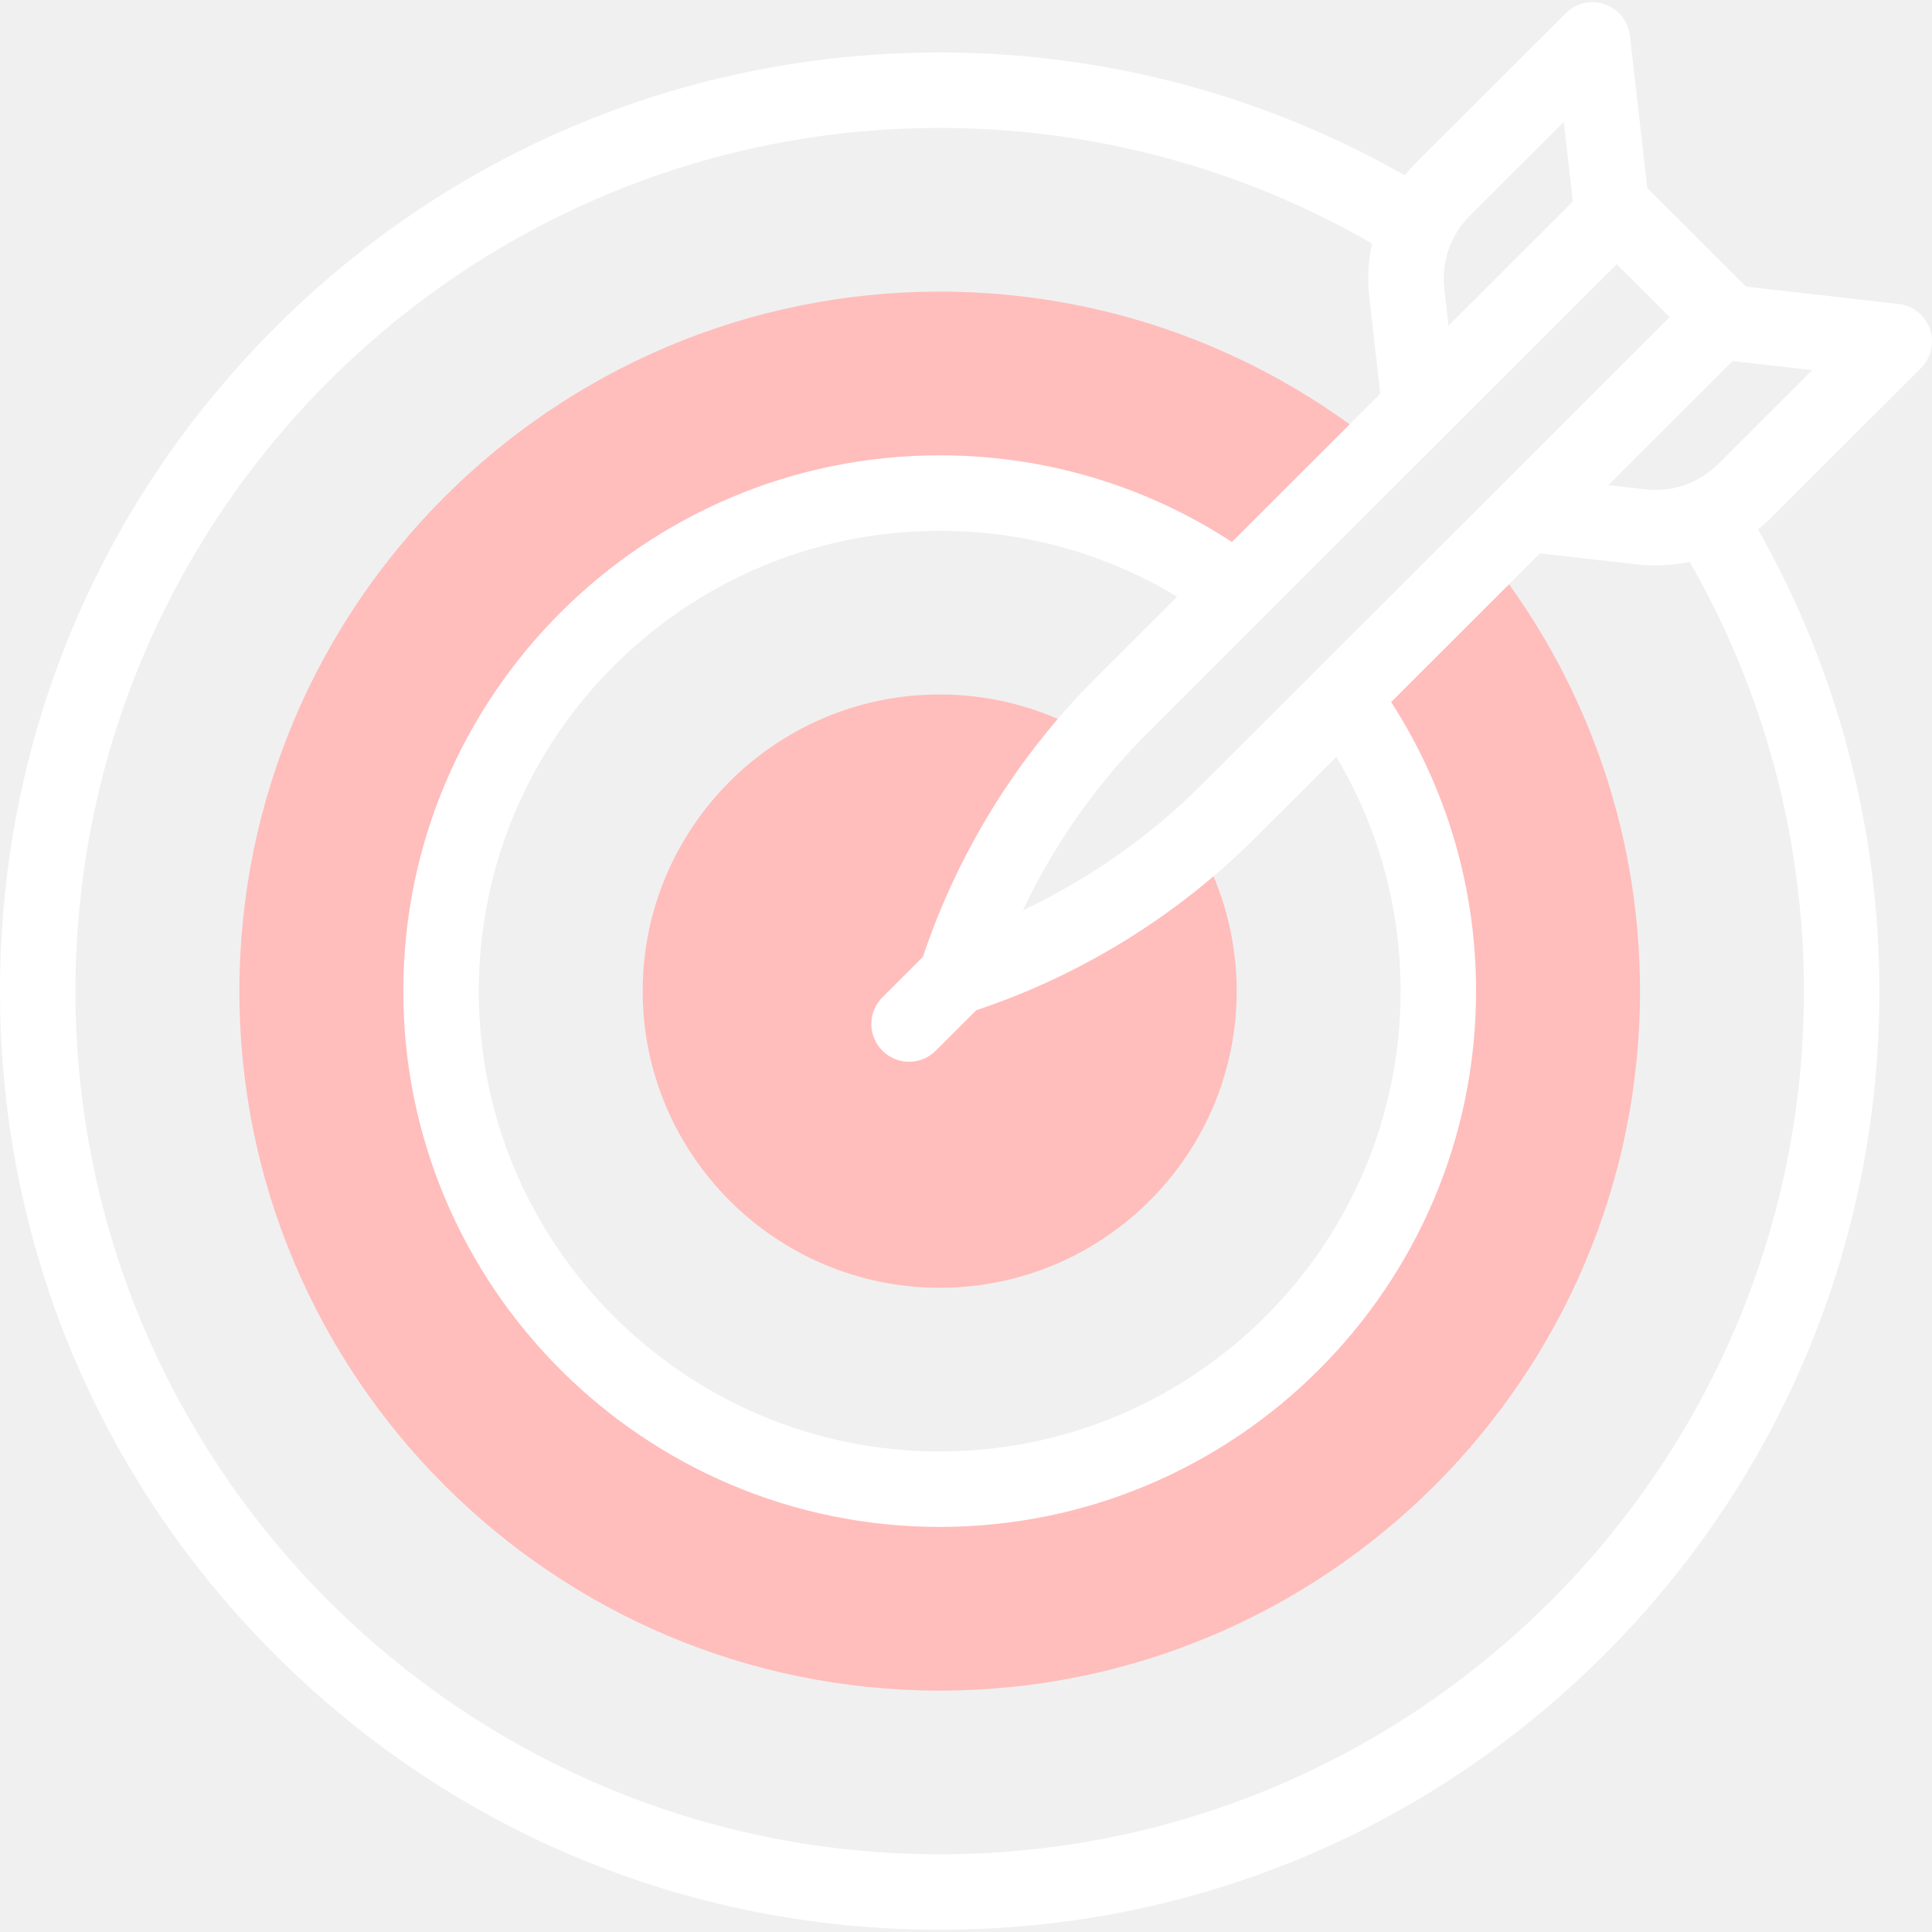
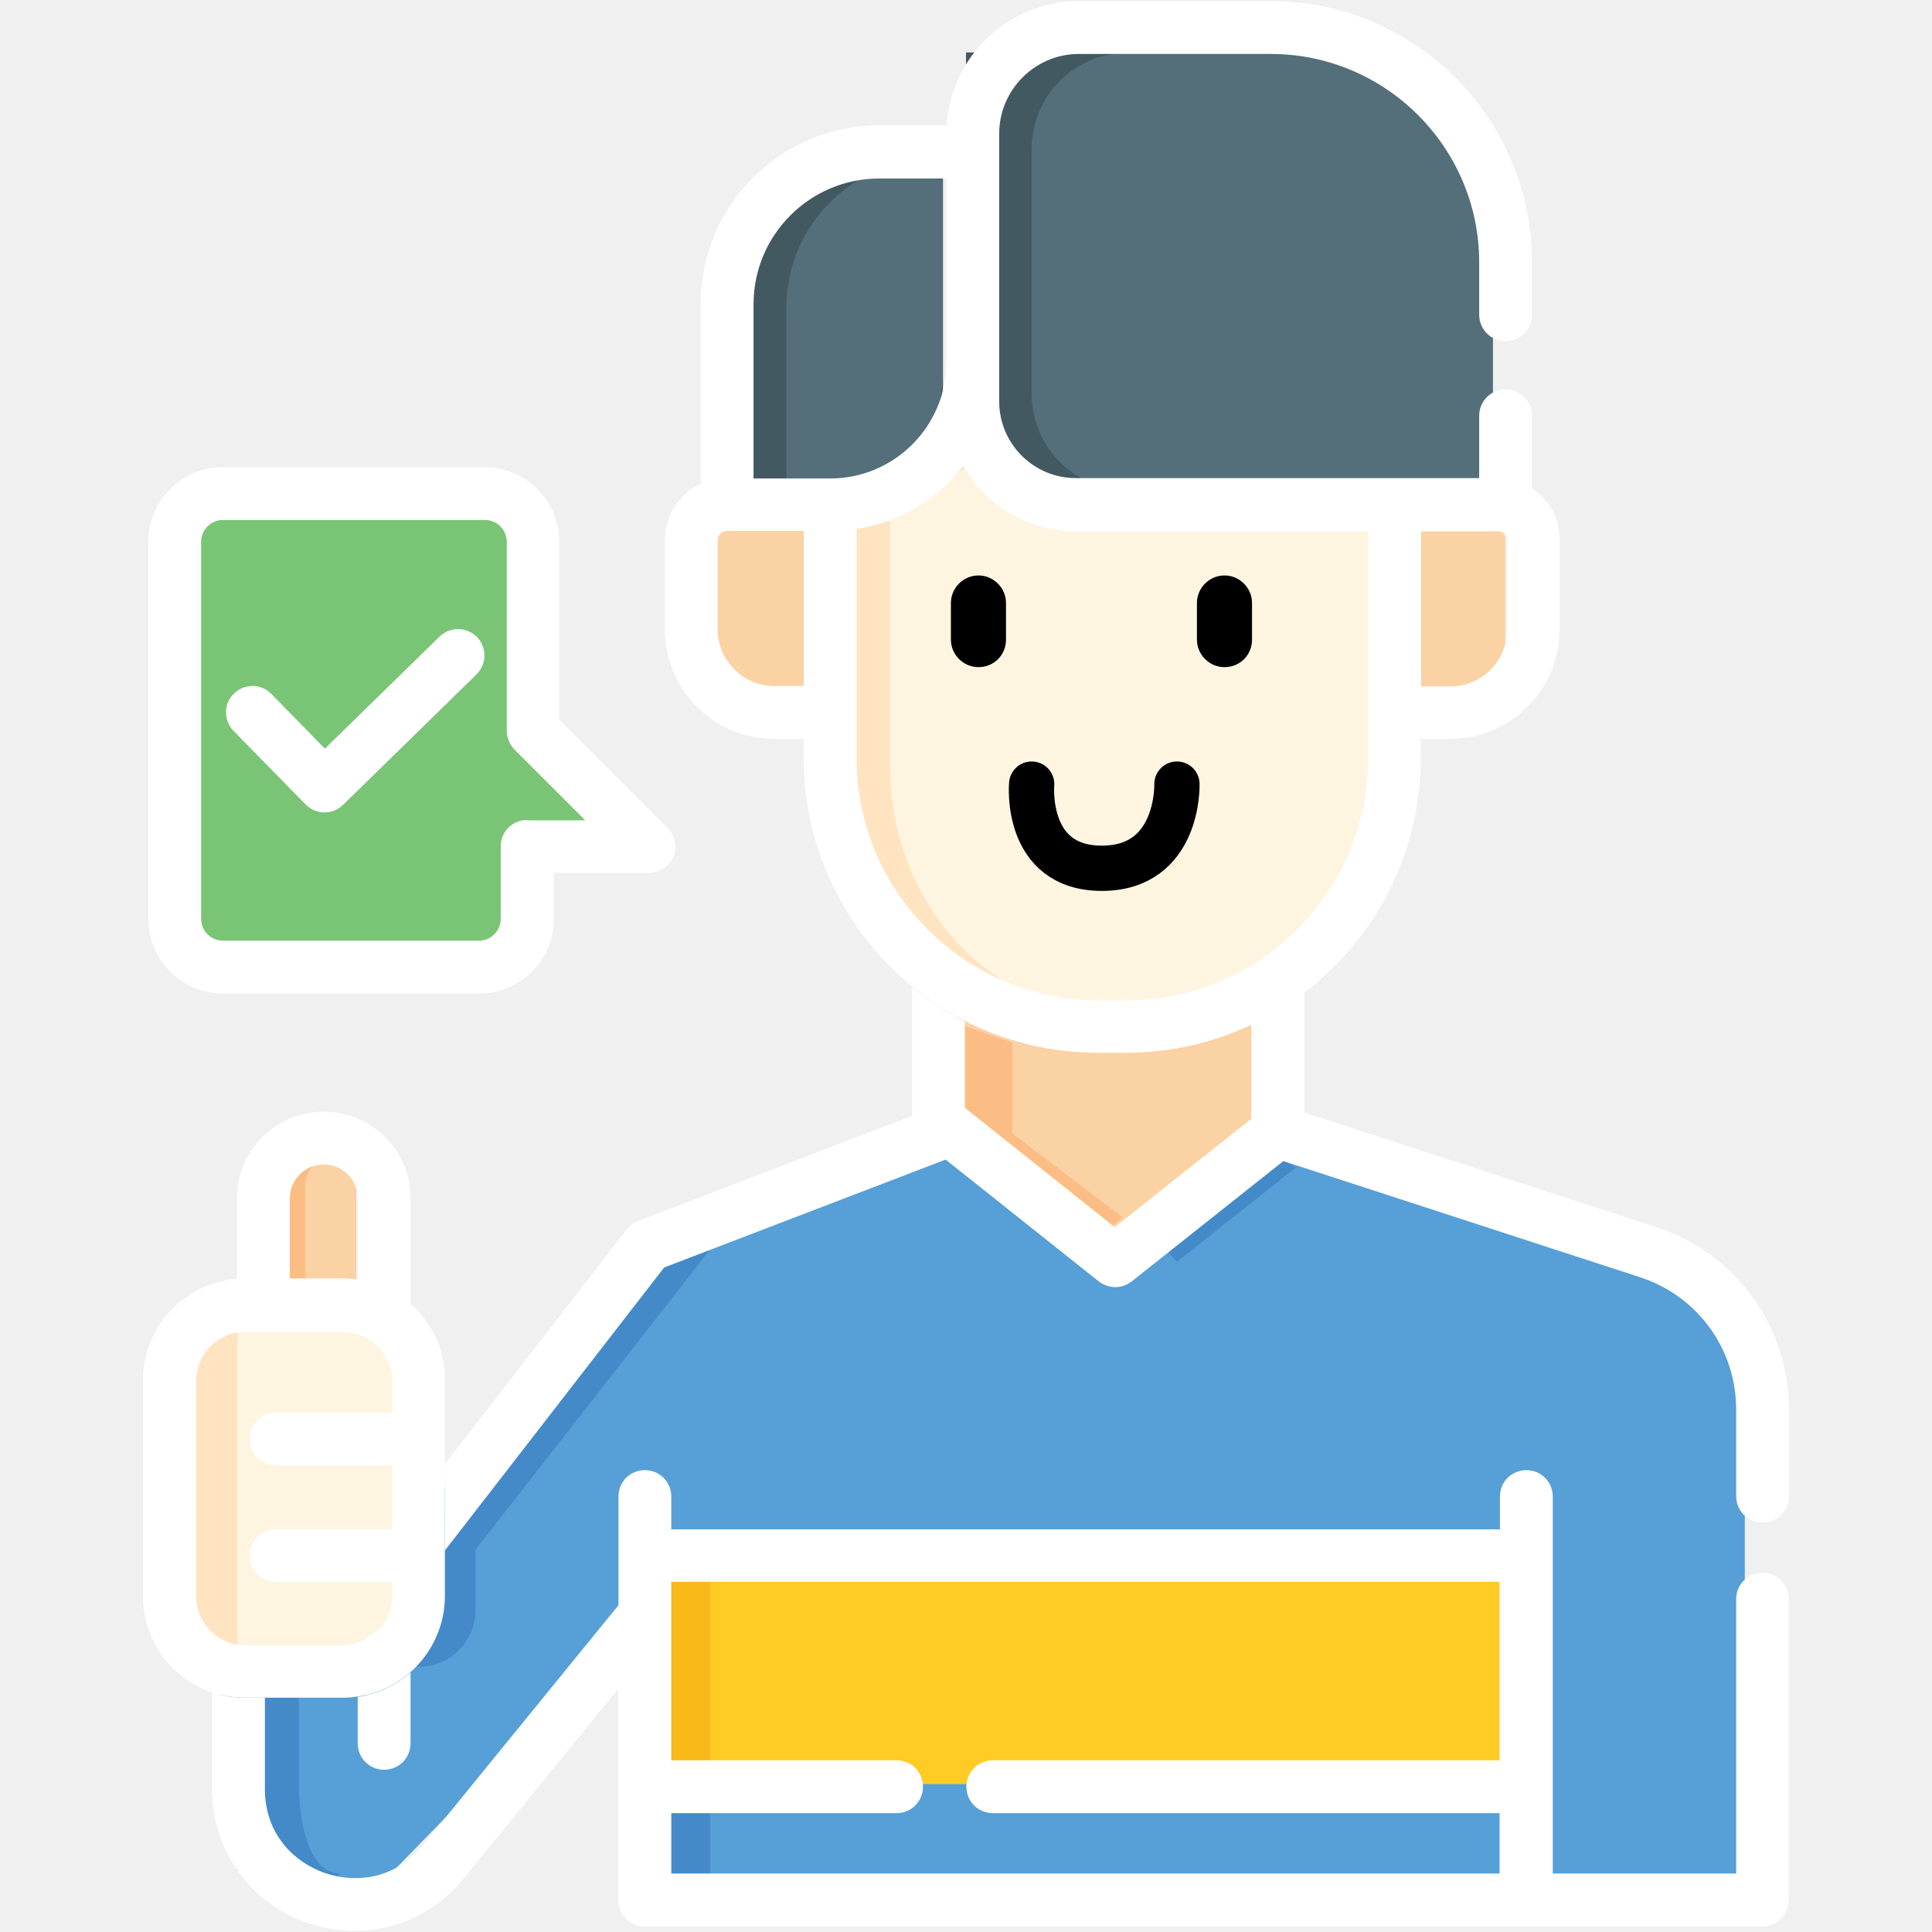
- <svg xmlns="http://www.w3.org/2000/svg" id="Capa_1" enable-background="new 0 0 512 512" height="512" viewBox="0 0 512 512" width="512">
+ <svg xmlns="http://www.w3.org/2000/svg" version="1.1" id="Capa_1" x="0px" y="0px" viewBox="0 0 512 512" style="enable-background:new 0 0 512 512;" xml:space="preserve">
+   <style type="text/css">
+ 	.st0{fill:#435961;}
+ 	.st1{fill:#546F7A;}
+ 	.st2{fill:#FBD2A4;}
+ 	.st3{fill:#FFE4C2;}
+ 	.st4{fill:#FEF5E1;}
+ 	.st5{fill:#FCBD85;}
+ 	.st6{fill:#569FD7;}
+ 	.st7{fill:#FFCB24;}
+ 	.st8{fill:#F7B818;}
+ 	.st9{fill:#448AC9;}
+ 	.st10{fill:#7AC476;}
+ 	.st11{fill:none;stroke:#000000;stroke-width:12;stroke-linecap:round;stroke-linejoin:round;stroke-miterlimit:10;}
+ 	.st12{fill:#FFFFFF;}
+ </style>
  <g>
-     <g fill="#ffbdbc">
-       <path d="m355.718 184.856c16 21.831 25.456 48.734 25.456 77.801 0 72.781-59.28 131.993-132.146 131.993s-132.146-59.212-132.146-131.993 59.28-131.993 132.146-131.993c29.416 0 56.617 9.65 78.598 25.947l38.065-38.021c-31.897-25.82-72.503-41.306-116.663-41.306-102.333 0-185.587 83.158-185.587 185.373s83.254 185.373 185.587 185.373 185.587-83.158 185.587-185.373c0-43.796-15.285-84.093-40.805-115.849z" />
-       <path d="m253.34 258.964c7.527-23.543 19.843-45.232 36.132-63.726-11.827-7.105-25.666-11.194-40.444-11.194-43.398 0-78.704 35.266-78.704 78.614 0 43.347 35.307 78.614 78.704 78.614s78.704-35.266 78.704-78.614c0-14.446-3.922-27.995-10.757-39.64-18.479 16.198-40.134 28.45-63.635 35.946z" />
+     <g>
+       <path class="st0" d="M191.4,129.9h30.3c15.6,0,28.2-12.6,28.2-28.2V42H231c-21.9,0-39.6,17.7-39.6,39.6V129.9z" />
+       <path class="st1" d="M208.5,127.6h13.1c15.6,0,28.2-12.6,28.2-28.2V42h-1.8c-21.9,0-39.6,17.7-39.6,39.6V127.6z" />
+       <rect x="186.3" y="133.4" class="st2" width="27.8" height="52.3" />
+       <path class="st3" d="M256,116.3l-35.4,20.9V203c0,36,29.2,65.2,65.2,65.2h18.3c36,0,65.2-29.2,65.2-65.2v-69.6H278L256,116.3z" />
+       <path class="st4" d="M267.6,116.3l-31.7,20.9V203c0,36,26.2,65.2,58.6,65.2h16.4c32.3,0,58.6-29.2,58.6-65.2v-69.6h-82.1    L267.6,116.3z" />
+       <rect x="372" y="136.7" class="st2" width="26.9" height="51.1" />
+       <polygon class="st2" points="332.1,271.3 248.7,269.4 250,300.4 292.6,329.9 333.7,299.6   " />
+       <polygon class="st5" points="268.3,276.3 268.3,300.4 297.5,322.6 291.2,328.1 251,299.6 251,270.3   " />
+       <polygon class="st6" points="462.4,503.1 462.4,360.8 445,335.3 337.8,303.3 289.4,333.3 247.2,303.3 165.5,331.6 108.3,406.8     100.5,444.9 57.6,445.3 62.7,495.6 93.4,506.9 168.3,430.3 168.9,503.1   " />
+       <polygon class="st7" points="170,413.9 170,472.8 399.7,472.8 399.7,410.7   " />
+       <polygon class="st8" points="188.2,413.7 188.2,470.4 170,470.4 170,413.9   " />
+       <polygon class="st9" points="188.2,476.2 188.2,499.2 172,499.2 172,477.4   " />
+       <path class="st9" d="M79.2,448.5v25.9c0,0,0.3,22,10.7,22l-2.8,8.3c0,0-14.3,2.4-18.2-3.9c-3.9-6.3-9.5-16.3-9.5-22.1    c0-5.8-1.2-25.4-0.5-28.6s4.4-7,7-6.8C68.5,443.4,79.2,448.5,79.2,448.5z" />
+       <path class="st9" d="M190,328.8l-64,81.9v16c0,8.3-6.7,15-15,15h-5.9l6-32.6l58.6-76.8L190,328.8z" />
+       <polygon class="st9" points="343.4,309.4 311.9,334.4 307.7,329.9 338.5,306.7   " />
+       <polygon class="st10" points="136.8,136.7 136.8,192.3 164.9,221.8 136.8,230.4 132.2,252.6 48.4,256.3 44.9,136.7 92.9,129.9       " />
+       <path d="M324.5,176.8L324.5,176.8c-4,0-7.3-3.3-7.3-7.3v-9.7c0-4,3.3-7.3,7.3-7.3h0c4,0,7.3,3.3,7.3,7.3v9.7    C331.8,173.6,328.6,176.8,324.5,176.8z" />
+       <path d="M259.3,176.8L259.3,176.8c-4,0-7.3-3.3-7.3-7.3v-9.7c0-4,3.3-7.3,7.3-7.3l0,0c4,0,7.3,3.3,7.3,7.3v9.7    C266.6,173.6,263.4,176.8,259.3,176.8z" />
+       <path class="st11" d="M273.4,207.8c0,0-2,22.3,18.6,22.3s19.9-22.3,19.9-22.3" />
+       <g>
+         <rect x="44.1" y="351.7" class="st3" width="60.5" height="84.3" />
+         <rect x="63" y="351.7" class="st4" width="41.6" height="84.3" />
+         <rect x="71.2" y="301.4" class="st5" width="23.2" height="44.9" />
+         <path class="st2" d="M87.9,307h6.5v39.3H80.9v-32.3C80.9,310.2,84,307,87.9,307z" />
+       </g>
+       <path class="st0" d="M395.7,129.9H286.4c-16.8,0-30.4-13.6-30.4-30.4V13.9h81.3c32.2,0,58.3,26.1,58.3,58.3V129.9z" />
+       <path class="st1" d="M395.7,129.9h-96.8c-14.1,0-25.5-11.4-25.5-25.5V39.5c0-14.1,11.4-25.5,25.5-25.5h38.4    c32.2,0,58.3,26.1,58.3,58.3V129.9z" />
    </g>
    <g>
-       <path d="m509.067 97.566c2.717-2.714 3.64-6.745 2.374-10.371s-4.496-6.206-8.312-6.641l-40.436-4.595-26.15-26.12-4.6-40.379c-.435-3.813-3.013-7.042-6.636-8.308-3.625-1.27-7.651-.346-10.367 2.364l-39.563 39.518c-1.098 1.097-2.13 2.242-3.094 3.431-37.428-21.326-79.858-32.56-123.255-32.56-66.516 0-129.051 25.873-176.086 72.854-47.037 46.984-72.942 109.453-72.942 175.899s25.905 128.915 72.942 175.898c47.035 46.98 109.57 72.854 176.086 72.854s129.051-25.873 176.086-72.854c47.037-46.983 72.942-109.452 72.942-175.898 0-43.043-11.093-85.149-32.157-122.348 1.25-1.002 2.454-2.078 3.604-3.227zm-53.698 25.367c-5.112 5.107-12.162 7.577-19.354 6.752l-9.797-1.113 32.925-32.887 21.105 2.398zm-136.954 85.048c-13.718 13.702-29.822 24.988-47.351 33.273 8.293-17.499 19.589-33.578 33.302-47.274l124.092-123.949 14.034 14.017zm-73.836 45.602c-.02.02-.04.039-.06.059l-10.671 10.658c-3.907 3.903-3.911 10.235-.008 14.143 1.953 1.955 4.514 2.933 7.075 2.933 2.558 0 5.115-.975 7.067-2.925l10.671-10.659c.021-.021.041-.042.062-.063 27.698-9.239 53.183-24.97 73.835-45.597l21.589-21.564c11.172 18.766 17.035 40.045 17.035 62.091 0 67.268-54.794 121.993-122.146 121.993s-122.146-54.726-122.146-121.993 54.794-121.993 122.146-121.993c22.406 0 43.961 6.01 62.928 17.465l-21.725 21.7c-20.651 20.626-36.401 46.083-45.652 73.752zm169.838-221.275 2.4 21.081-32.945 32.907-1.116-9.801c-.815-7.169 1.646-14.208 6.756-19.312zm63.64 230.35c0 126.134-102.741 228.752-229.028 228.752s-229.029-102.618-229.029-228.752c0-126.135 102.741-228.753 229.028-228.753 40.386 0 79.854 10.571 114.561 30.63-1 4.602-1.254 9.397-.705 14.224v.001l2.915 25.589-39.327 39.282c-23.073-15.048-49.698-22.965-77.444-22.965-78.379 0-142.146 63.698-142.146 141.993s63.767 141.993 142.146 141.993 142.146-63.698 142.146-141.993c0-27.371-7.762-53.728-22.503-76.606l39.453-39.407 25.633 2.912v.001c1.674.189 3.341.283 5 .283 3.055 0 6.075-.319 9.017-.941 19.832 34.503 30.283 73.684 30.283 113.757z" fill="#fff" />
+       <g>
+         <path class="st12" d="M406,129.4v-19.2c0-3.9-3.1-7-7-7c-3.9,0-7,3.1-7,7v16.5H285.1c-11.2,0-20.3-9.1-20.3-20.3v-71     c0-11.6,9.5-21.1,21.1-21.1h50.9c30.4,0,55.2,24.8,55.2,55.2v13.9c0,3.9,3.1,7,7,7c3.9,0,7-3.1,7-7V69.5     c0-38.1-31-69.2-69.2-69.2h-50.9c-18.6,0-33.9,14.6-35,32.9H233c-26.1,0-47.3,21.2-47.3,47.3v47.7c-5.6,2.6-9.5,8.3-9.5,14.9     v23.7c0,16,13,29,29,29h7.8v5.1c0,24.4,11.2,46.2,28.8,60.6c4.3,3.5,9,6.6,14,9.1c10.6,5.4,22.6,8.4,35.2,8.4h7.4     c11.9,0,23.1-2.7,33.2-7.4c5-2.3,9.7-5.2,14-8.5c18.8-14.3,30.9-36.8,30.9-62.2v-5.1h7.8c16,0,29-13,29-29v-23.7     C413.4,137.4,410.4,132.3,406,129.4z M213,181.8h-7.8c-8.2,0-15-6.7-15-15v-23.7c0-1.3,1.1-2.4,2.5-2.4H213V181.8z M199.7,126.7     V80.6c0-18.4,15-33.3,33.3-33.3h17.8v48.7c0,17-13.8,30.8-30.8,30.8H199.7z M362.6,201c0,35.3-28.8,64.1-64.1,64.1h-7.4     c-35.3,0-64.1-28.8-64.1-64.1v-60.8c11.5-1.8,21.5-8,28.3-16.7c5.9,10.3,17.1,17.3,29.8,17.3h77.5V201z M399.4,166.9     c0,8.2-6.7,15-15,15h-7.8v-41.1h20.3c1.3,0,2.5,1.1,2.5,2.4V166.9z" />
+       </g>
+       <g>
+         <path class="st12" d="M474.1,373.5v23c0,3.9-3.1,7-7,7c-3.9,0-7-3.1-7-7v-23c0-16-10.2-30-25.4-35l-94.6-30.8l-40.2,31.9     c-1.3,1-2.8,1.5-4.3,1.5c-1.5,0-3.1-0.5-4.4-1.5l-40.6-32.3h0l-74.6,28.6l-58.1,75v-22.9l48.2-62.2c0.8-1,1.8-1.8,3-2.2     l72.6-27.9v-34.1c4.3,3.5,9,6.6,14,9.1v22.8l0.2,0.2c0,0,0,0,0,0c0,0,0,0,0,0c0.1,0,0.1,0.1,0.2,0.2l39.3,31.3l36.2-28.7v-24.9     c5-2.3,9.7-5.2,14-8.5v31.7l93.3,30.4C460,332.1,474.1,351.5,474.1,373.5z" />
+       </g>
+       <g>
+         <path class="st12" d="M467.1,416.8c-3.9,0-7,3.1-7,7v72.7h-48.6v-99.9c0-3.9-3.1-7-7-7s-7,3.1-7,7v8.7H177.9v-8.7     c0-3.9-3.1-7-7-7c-3.9,0-7,3.1-7,7v28.8L112.1,489c-7.7,9.5-18.6,10-26.2,7.3c-7.6-2.7-15.7-9.9-15.7-22.2v-24.2h-5.5     c-3,0-5.8-0.5-8.5-1.4v25.6c0,16.1,9.8,30,25,35.4c4.2,1.5,8.5,2.2,12.8,2.2c11,0,21.6-4.9,28.9-13.9l40.9-50.2v55.9     c0,3.9,3.1,7,7,7h296.2c3.9,0,7-3.1,7-7v-79.7C474.1,419.9,470.9,416.8,467.1,416.8z M397.4,466.5H263.1c-3.9,0-7,3.1-7,7     s3.1,7,7,7h134.3v16H177.9v-16h59.7c3.9,0,7-3.1,7-7s-3.1-7-7-7h-59.7v-47.3h219.5V466.5z" />
+       </g>
+       <g>
+         <path class="st12" d="M100.7,431.6c-1.3,1.5-3.1,2.7-5,3.5L100.7,431.6z" />
+         <path class="st12" d="M108.8,443.2v18.8c0,3.9-3.1,7-7,7c-3.9,0-7-3.1-7-7v-12.3C100.1,448.9,104.9,446.6,108.8,443.2z" />
+       </g>
+       <g>
+         <path class="st12" d="M108.8,345.5v-27.9c0-12.7-10.3-23-23-23c-12.7,0-23,10.3-23,23v21.3c-13.9,1.1-24.9,12.7-24.9,26.8V423     c0,11.9,7.7,22,18.4,25.5c2.7,0.9,5.6,1.4,8.5,1.4h26.2c1.3,0,2.5-0.1,3.7-0.3c5.3-0.7,10.1-3,14-6.4c5.6-4.9,9.2-12.2,9.2-20.2     v-57.2C118,357.7,114.4,350.5,108.8,345.5z M76.8,317.6c0-5,4-9,9-9s9,4,9,9v21.5c-1.2-0.2-2.5-0.3-3.7-0.3H76.8V317.6z      M104,374.3H73.2c-3.9,0-7,3.1-7,7c0,3.9,3.1,7,7,7H104v17H73.2c-3.9,0-7,3.1-7,7c0,3.9,3.1,7,7,7H104v3.7c0,3.3-1.2,6.3-3.3,8.6     c-1.3,1.5-3.1,2.7-5,3.5c-1.4,0.6-3,0.9-4.6,0.9H64.9c-1.4,0-2.7-0.2-3.9-0.6c-5.2-1.7-9-6.5-9-12.3v-57.2     c0-7,5.6-12.8,12.6-12.9c0.1,0,0.2,0,0.3,0h26.2c1.3,0,2.6,0.2,3.8,0.6c3.1,1,5.7,3.1,7.3,5.9c1.1,1.9,1.8,4.1,1.8,6.5V374.3z" />
+       </g>
+       <g>
+         <path class="st12" d="M176.9,219.4l-28.7-28.7v-47.1c0-10.9-8.9-19.8-19.8-19.8H59.1c-10.9,0-19.8,8.9-19.8,19.8v99.9     c0,10.9,8.9,19.8,19.8,19.8H127c10.9,0,19.8-8.9,19.8-19.8v-12.2h25.2c2.8,0,5.4-1.7,6.5-4.3     C179.5,224.4,178.9,221.4,176.9,219.4z M139.7,217.3c-3.9,0-7,3.1-7,7v19.2c0,3.2-2.6,5.8-5.8,5.8H59.1c-3.2,0-5.8-2.6-5.8-5.8     v-99.9c0-3.2,2.6-5.8,5.8-5.8h69.4c3.2,0,5.8,2.6,5.8,5.8v50c0,1.8,0.7,3.6,2,5l18.8,18.8H139.7z" />
+       </g>
+       <g>
+         <path class="st12" d="M86,215.3c-1.8,0-3.6-0.7-5-2.1l-19.1-19.5c-2.7-2.8-2.7-7.2,0.1-9.9s7.2-2.7,9.9,0.1l14.2,14.5l30.4-29.7     c2.8-2.7,7.2-2.6,9.9,0.1c2.7,2.8,2.6,7.2-0.1,9.9l-35.4,34.6C89.5,214.7,87.7,215.3,86,215.3z" />
+       </g>
    </g>
  </g>
</svg>
